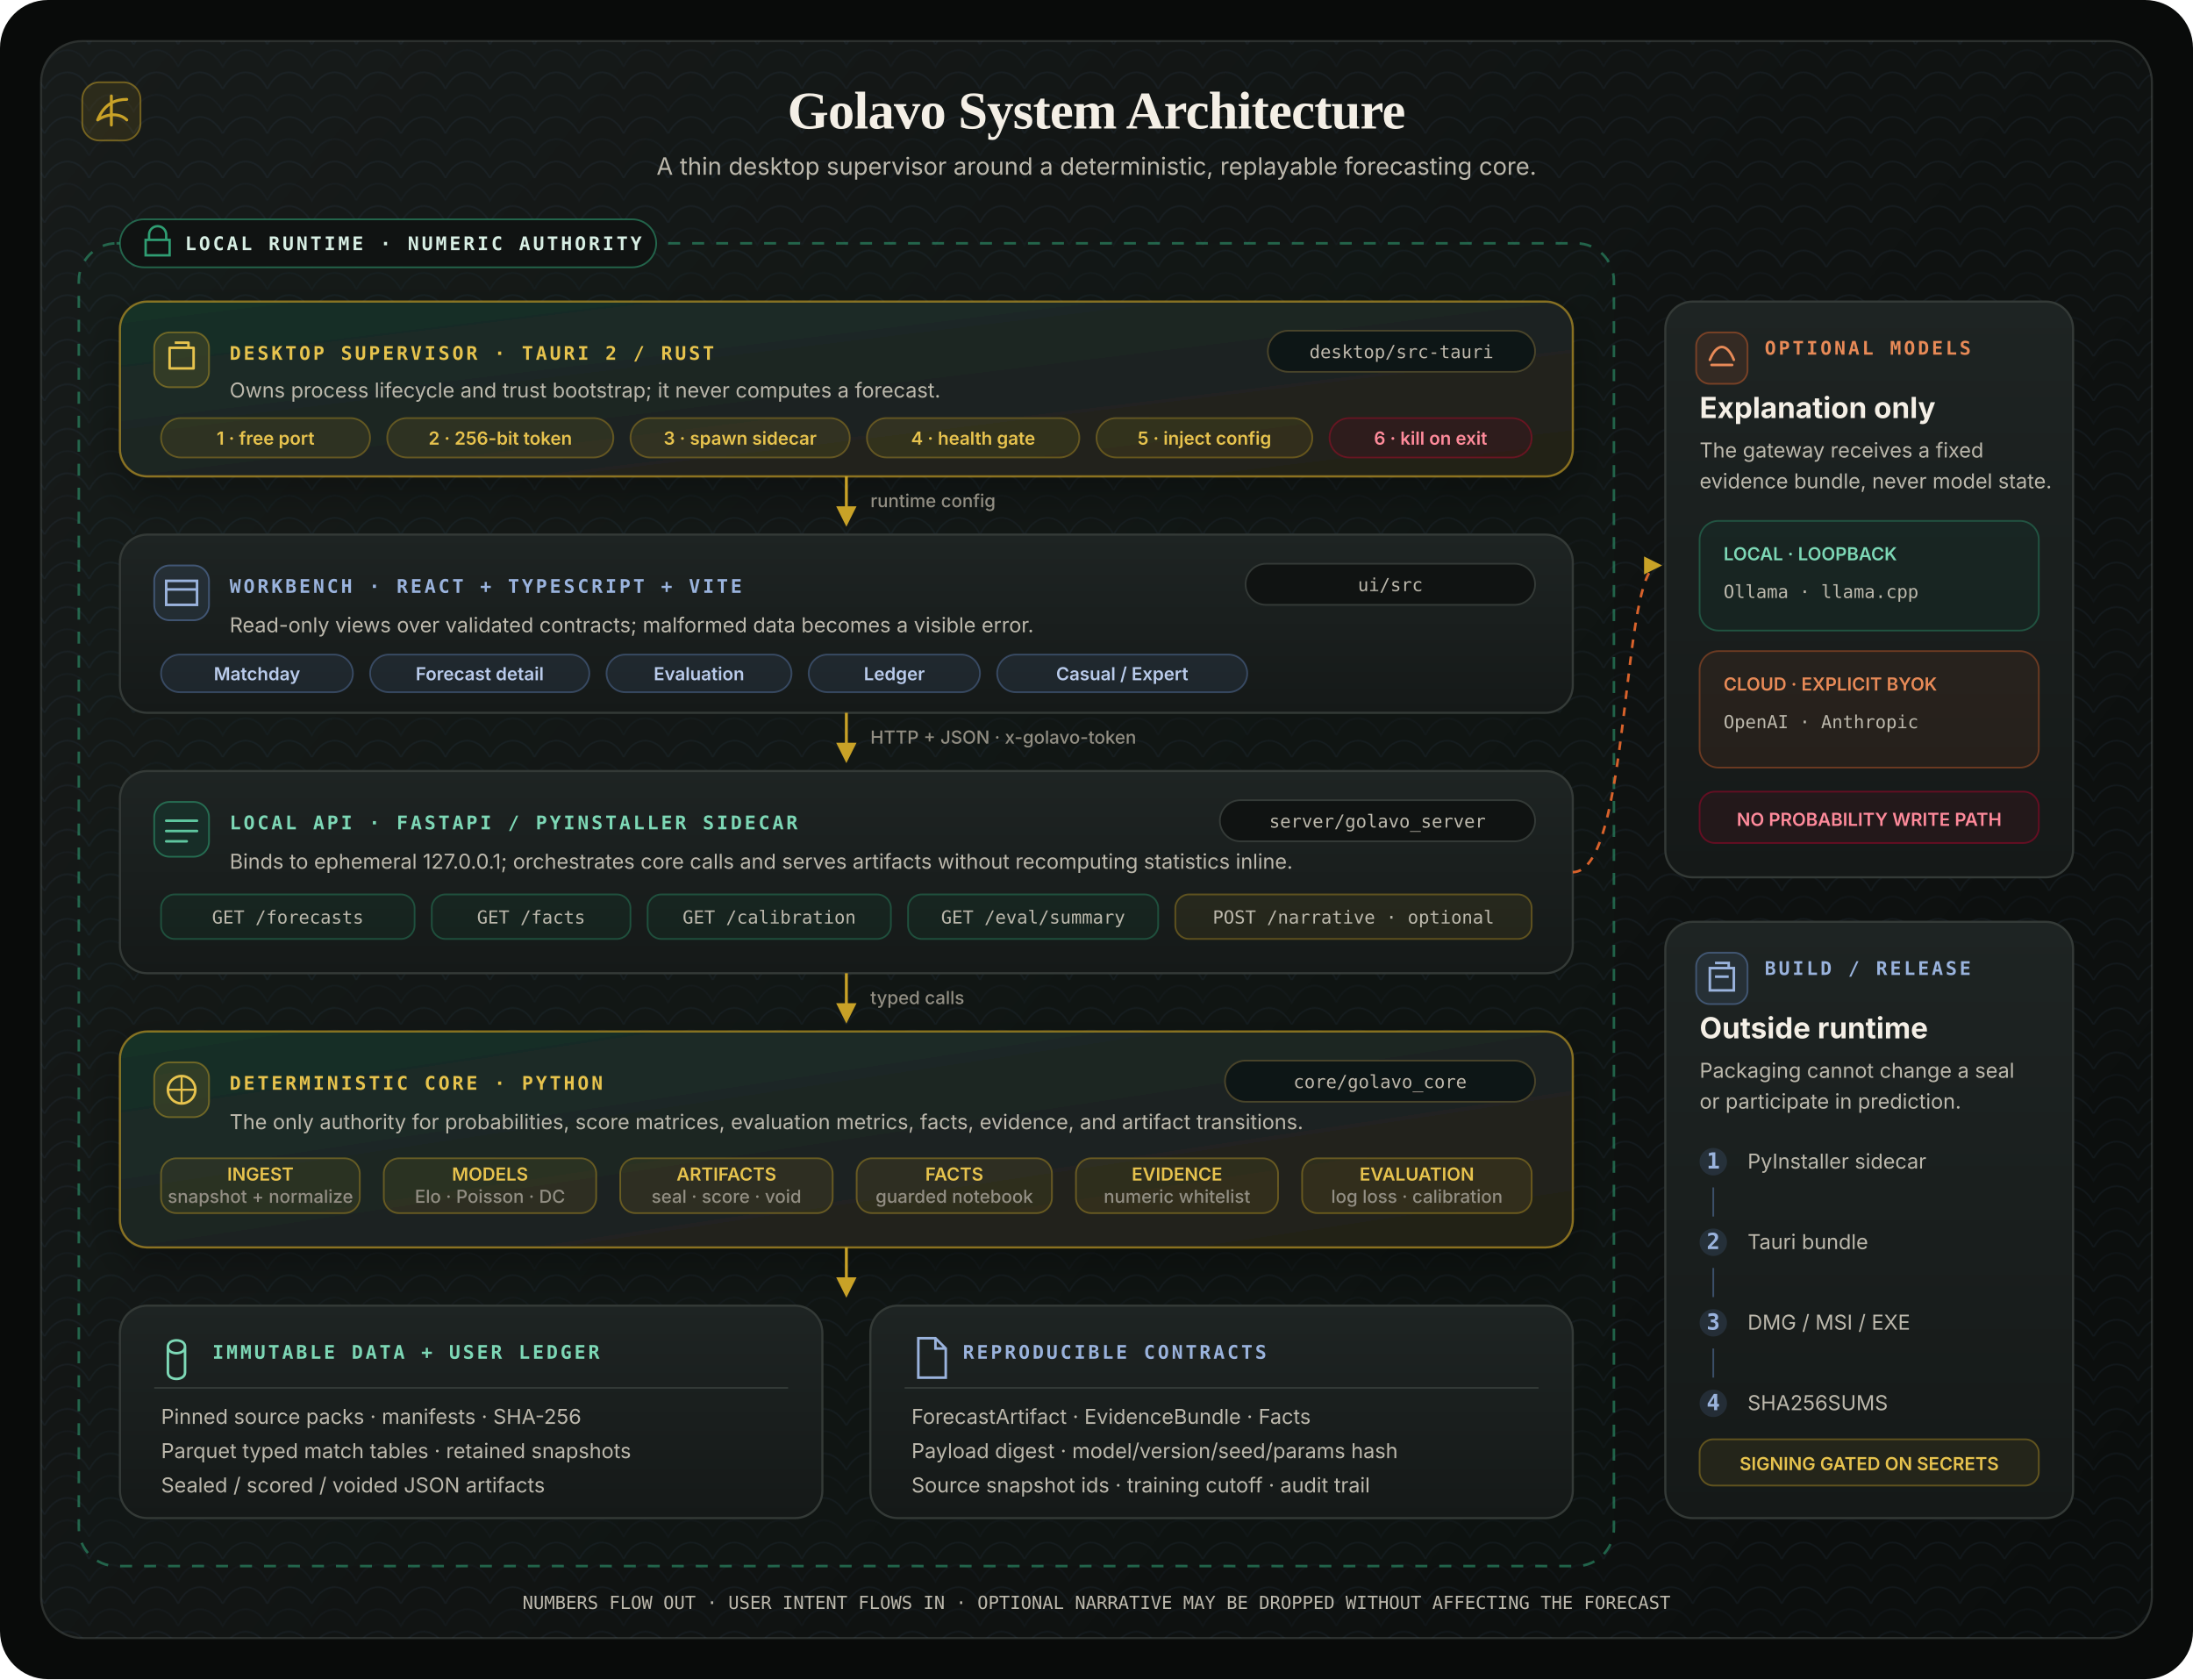
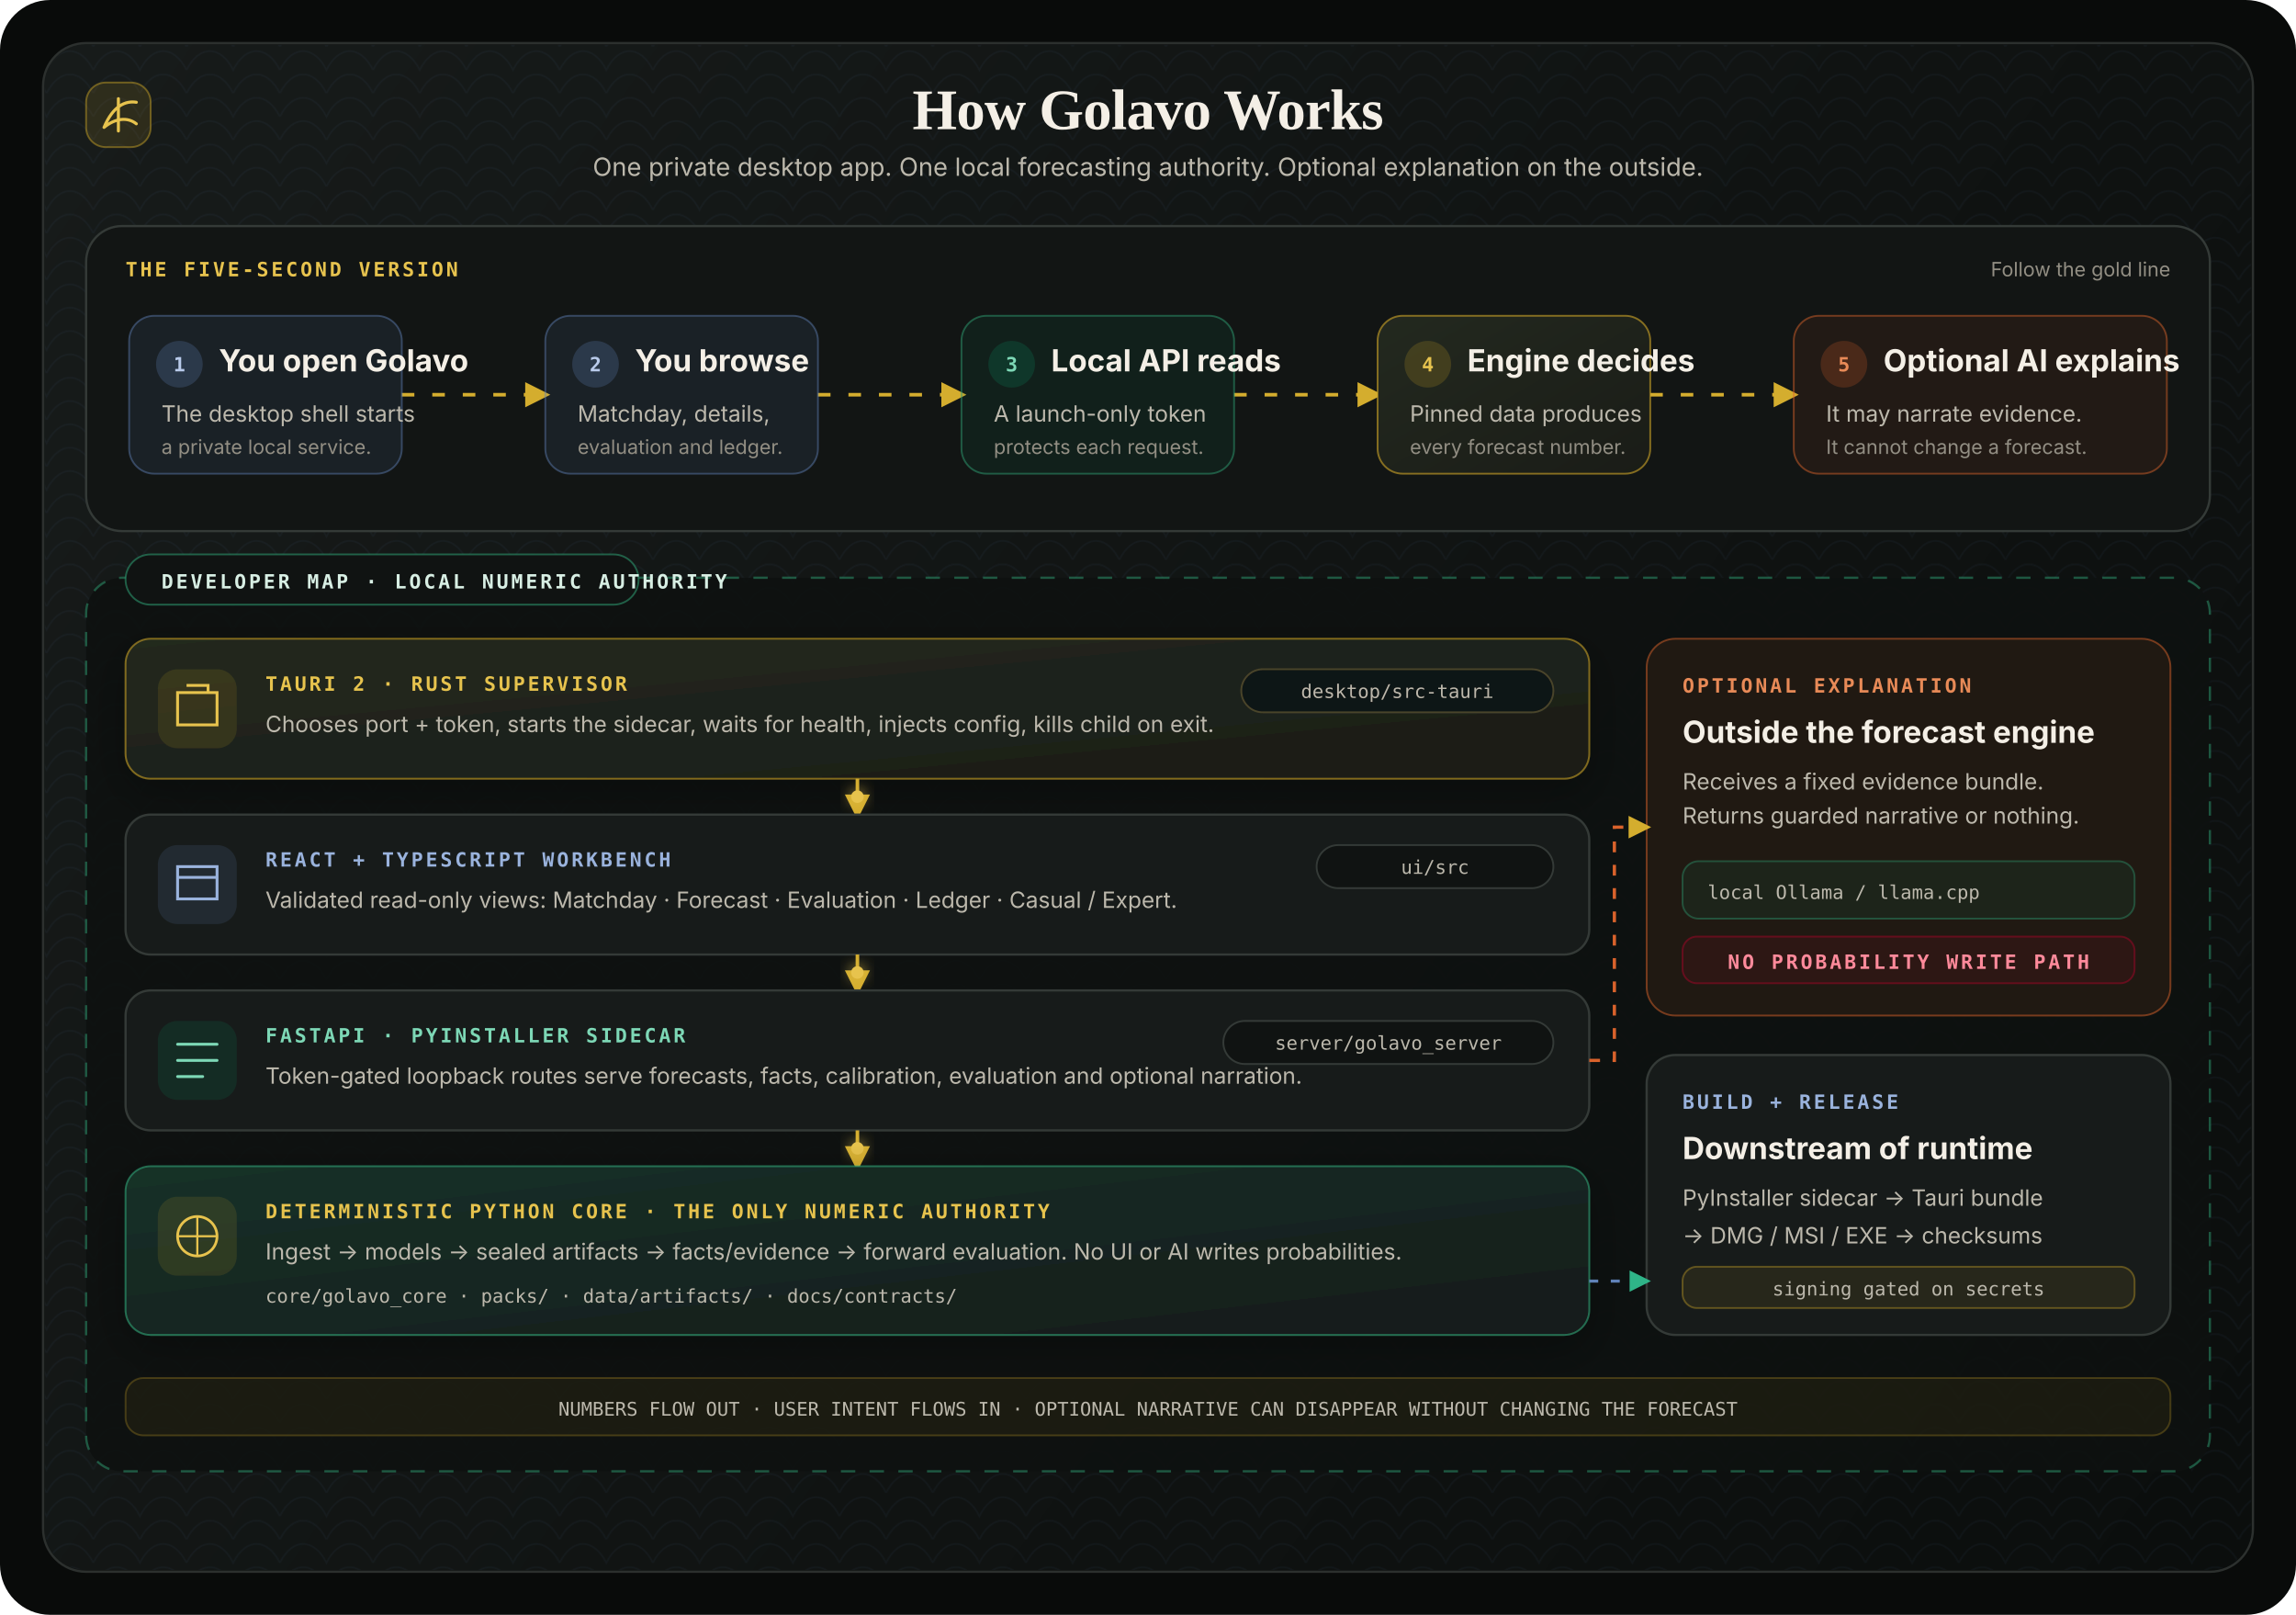
- <svg xmlns="http://www.w3.org/2000/svg" width="1280" height="980" viewBox="0 0 1280 980" fill="none" role="img" aria-labelledby="title desc">
+ <svg xmlns="http://www.w3.org/2000/svg" width="1280" height="900" viewBox="0 0 1280 900" role="img" aria-labelledby="title desc">
  <defs>
-     <linearGradient id="bg" x1="40" y1="20" x2="1220" y2="960" gradientUnits="userSpaceOnUse">
+     <linearGradient id="bg" x1="40" y1="28" x2="1240" y2="872" gradientUnits="userSpaceOnUse">
      <stop stop-color="#171B1A" />
-       <stop offset="0.56" stop-color="#101312" />
+       <stop offset=".58" stop-color="#101312" />
      <stop offset="1" stop-color="#0B0E0D" />
    </linearGradient>
-     <linearGradient id="card" x1="0" y1="0" x2="0" y2="1">
-       <stop stop-color="#1E2423" />
-       <stop offset="1" stop-color="#151918" />
+     <linearGradient id="goldCard" x1="0" y1="0" x2="1" y2="1">
+       <stop stop-color="#23291F" />
+       <stop offset="1" stop-color="#1A1C17" />
    </linearGradient>
-     <linearGradient id="hero" x1="0" y1="0" x2="1" y2="1">
+     <linearGradient id="greenCard" x1="0" y1="0" x2="1" y2="1">
      <stop stop-color="#173128" />
-       <stop offset="0.52" stop-color="#1E2423" />
-       <stop offset="1" stop-color="#242116" />
-     </linearGradient>
-     <linearGradient id="goldLine" x1="0" y1="0" x2="1" y2="0">
-       <stop stop-color="#C9A227" stop-opacity="0" />
-       <stop offset="0.5" stop-color="#C9A227" />
-       <stop offset="1" stop-color="#C9A227" stop-opacity="0" />
+       <stop offset="1" stop-color="#171B1A" />
    </linearGradient>
    <pattern id="waves" width="52" height="26" patternUnits="userSpaceOnUse">
-       <path d="M0 26C6 13 19 13 26 26C33 13 46 13 52 26" stroke="#6082B8" stroke-opacity="0.08" stroke-width="1" />
-       <path d="M0 13C6 0 19 0 26 13C33 0 46 0 52 13" stroke="#6082B8" stroke-opacity="0.05" stroke-width="1" />
+       <path d="M0 26C7 12 19 12 26 26C33 12 45 12 52 26M0 13C7-1 19-1 26 13C33-1 45-1 52 13" fill="none" stroke="#6082B8" stroke-opacity=".055" />
    </pattern>
-     <filter id="shadow" x="-20%" y="-20%" width="140%" height="150%">
-       <feDropShadow dx="0" dy="10" stdDeviation="12" flood-color="#000000" flood-opacity="0.28" />
+     <filter id="shadow" x="-20%" y="-20%" width="140%" height="160%">
+       <feDropShadow dx="0" dy="8" stdDeviation="12" flood-color="#000" flood-opacity=".28" />
    </filter>
-     <marker id="arrowGold" viewBox="0 0 10 10" refX="8" refY="5" markerWidth="7" markerHeight="7" orient="auto-start-reverse">
-       <path d="M0 0L10 5L0 10Z" fill="#C9A227" />
+     <filter id="glow" x="-80%" y="-80%" width="260%" height="260%">
+       <feGaussianBlur stdDeviation="4" result="b" />
+       <feMerge>
+         <feMergeNode in="b" />
+         <feMergeNode in="SourceGraphic" />
+       </feMerge>
+     </filter>
+     <marker id="arrowGold" viewBox="0 0 10 10" refX="8" refY="5" markerWidth="7" markerHeight="7" orient="auto">
+       <path d="M0 0L10 5L0 10Z" fill="#D4AD2E" />
    </marker>
-     <marker id="arrowGreen" viewBox="0 0 10 10" refX="8" refY="5" markerWidth="7" markerHeight="7" orient="auto-start-reverse">
-       <path d="M0 0L10 5L0 10Z" fill="#2F9E73" />
+     <marker id="arrowGreen" viewBox="0 0 10 10" refX="8" refY="5" markerWidth="7" markerHeight="7" orient="auto">
+       <path d="M0 0L10 5L0 10Z" fill="#2FB488" />
    </marker>
    <style>
-       .title{font:600 31px ui-serif,Georgia,"Times New Roman",serif;letter-spacing:-.4px;fill:#F4EFE6}.subtitle{font:400 14px -apple-system,BlinkMacSystemFont,"Segoe UI",sans-serif;fill:#BCB8AC}.eyebrow{font:700 11px ui-monospace,"SF Mono",Menlo,monospace;letter-spacing:1.5px}.heading{font:650 17px -apple-system,BlinkMacSystemFont,"Segoe UI",sans-serif;fill:#F4EFE6}.body{font:400 12px -apple-system,BlinkMacSystemFont,"Segoe UI",sans-serif;fill:#BCB8AC}.small{font:450 10.5px -apple-system,BlinkMacSystemFont,"Segoe UI",sans-serif;fill:#928E83}.mono{font:500 10.5px ui-monospace,"SF Mono",Menlo,monospace;fill:#BCB8AC}.chip{font:600 10.5px -apple-system,BlinkMacSystemFont,"Segoe UI",sans-serif}.num{font:700 13px ui-monospace,"SF Mono",Menlo,monospace}.card{fill:url(#card);stroke:#343A37;stroke-width:1.25}.rule{stroke:#343A37;stroke-width:1}.edge{fill:none;stroke:#C9A227;stroke-width:1.7;marker-end:url(#arrowGold)}
+       .title{font:600 32px Georgia,"Times New Roman",serif;letter-spacing:-.35px;fill:#F4EFE6}.sub{font:400 14px -apple-system,BlinkMacSystemFont,"Segoe UI",sans-serif;fill:#BCB8AC}.kicker{font:700 11px ui-monospace,"SF Mono",Menlo,monospace;letter-spacing:1.5px}.head{font:650 17px -apple-system,BlinkMacSystemFont,"Segoe UI",sans-serif;fill:#F4EFE6}.body{font:400 12.5px -apple-system,BlinkMacSystemFont,"Segoe UI",sans-serif;fill:#BCB8AC}.small{font:400 11px -apple-system,BlinkMacSystemFont,"Segoe UI",sans-serif;fill:#928E83}.mono{font:500 10.5px ui-monospace,"SF Mono",Menlo,monospace;fill:#BCB8AC}.step{font:700 11px -apple-system,BlinkMacSystemFont,"Segoe UI",sans-serif;fill:#101312}.card{fill:#171B1A;stroke:#343A37;stroke-width:1.25}.flow{fill:none;stroke:#D4AD2E;stroke-width:2;marker-end:url(#arrowGold)}.signal{fill:none;stroke:#D4AD2E;stroke-width:2;stroke-dasharray:7 10;animation:travel 3.6s linear infinite}.pulse{animation:pulse 2.4s ease-in-out infinite;transform-box:fill-box;transform-origin:center}.delay1{animation-delay:.5s}.delay2{animation-delay:1s}.delay3{animation-delay:1.5s}.delay4{animation-delay:2s}@keyframes travel{to{stroke-dashoffset:-68}}@keyframes pulse{0%,70%,100%{opacity:.35}35%{opacity:1}}@media(prefers-reduced-motion:reduce){.signal,.pulse{animation:none}.pulse{opacity:.72}}
    </style>
  </defs>
-   <rect width="1280" height="980" rx="28" fill="#090B0A" />
-   <rect x="24" y="24" width="1232" height="932" rx="24" fill="url(#bg)" stroke="#2C302E" stroke-width="1.25" />
-   <rect x="24" y="24" width="1232" height="932" rx="24" fill="url(#waves)" />
-   <path d="M410 125H870" stroke="url(#goldLine)" stroke-width="1.5" />
-   <g transform="translate(48 48)">
-     <rect width="34" height="34" rx="10" fill="#C9A227" fill-opacity=".12" stroke="#C9A227" stroke-opacity=".5" />
-     <path d="M9 22C13 12 20 10 26 10M9 22C15 18 22 18 26 22M17 8V25" stroke="#C9A227" stroke-width="1.7" stroke-linecap="round" />
+   <rect width="1280" height="900" rx="28" fill="#090B0A" />
+   <rect x="24" y="24" width="1232" height="852" rx="24" fill="url(#bg)" stroke="#2C302E" stroke-width="1.25" />
+   <rect x="25" y="25" width="1230" height="850" rx="23" fill="url(#waves)" />
+   <g transform="translate(48 46)">
+     <rect width="36" height="36" rx="11" fill="#C9A227" fill-opacity=".13" stroke="#C9A227" stroke-opacity=".48" />
+     <path d="M10 25c5-12 12-15 18-14M10 25c6-5 13-6 18-2M18 9v18" fill="none" stroke="#E7C34E" stroke-width="1.7" stroke-linecap="round" />
  </g>
-   <text x="640" y="75" text-anchor="middle" class="title">Golavo System Architecture</text>
-   <text x="640" y="102" text-anchor="middle" class="subtitle">A thin desktop supervisor around a deterministic, replayable forecasting core.</text>
-   <rect x="46" y="142" width="896" height="772" rx="22" fill="#0B6E4F" fill-opacity=".025" stroke="#2F9E73" stroke-opacity=".58" stroke-width="1.5" stroke-dasharray="7 7" />
-   <rect x="70" y="128" width="313" height="28" rx="14" fill="#101312" stroke="#2F9E73" stroke-opacity=".58" />
-   <path d="M87 140v-3a5 5 0 0110 0v3M85 140h14v9H85z" stroke="#2F9E73" stroke-width="1.4" />
-   <text x="108" y="146" class="eyebrow" fill="#D8EFE4">LOCAL RUNTIME · NUMERIC AUTHORITY</text>
-   <g transform="translate(70 176)" filter="url(#shadow)">
-     <rect width="848" height="102" rx="16" fill="url(#hero)" stroke="#C9A227" stroke-opacity=".62" stroke-width="1.25" />
-     <rect x="20" y="18" width="32" height="32" rx="9" fill="#C9A227" fill-opacity=".13" stroke="#C9A227" stroke-opacity=".45" />
-     <path d="M29 27h14v12H29zM32 24h8v3" stroke="#E7C34E" stroke-width="1.5" stroke-linejoin="round" />
-     <text x="64" y="34" class="eyebrow" fill="#E7C34E">DESKTOP SUPERVISOR · TAURI 2 / RUST</text>
-     <text x="64" y="56" class="body">Owns process lifecycle and trust bootstrap; it never computes a forecast.</text>
-     <rect x="670" y="17" width="156" height="24" rx="12" fill="#101312" stroke="#49442B" />
-     <text x="748" y="33" text-anchor="middle" class="mono">desktop/src-tauri</text>
-     <g transform="translate(24 68)">
-       <rect width="122" height="23" rx="11.5" fill="#C9A227" fill-opacity=".1" stroke="#C9A227" stroke-opacity=".38" />
-       <text x="61" y="15.5" text-anchor="middle" class="chip" fill="#E7C34E">1 · free port</text>
-       <rect x="132" width="132" height="23" rx="11.5" fill="#C9A227" fill-opacity=".1" stroke="#C9A227" stroke-opacity=".38" />
-       <text x="198" y="15.5" text-anchor="middle" class="chip" fill="#E7C34E">2 · 256-bit token</text>
-       <rect x="274" width="128" height="23" rx="11.5" fill="#C9A227" fill-opacity=".1" stroke="#C9A227" stroke-opacity=".38" />
-       <text x="338" y="15.5" text-anchor="middle" class="chip" fill="#E7C34E">3 · spawn sidecar</text>
-       <rect x="412" width="124" height="23" rx="11.5" fill="#C9A227" fill-opacity=".1" stroke="#C9A227" stroke-opacity=".38" />
-       <text x="474" y="15.5" text-anchor="middle" class="chip" fill="#E7C34E">4 · health gate</text>
-       <rect x="546" width="126" height="23" rx="11.5" fill="#C9A227" fill-opacity=".1" stroke="#C9A227" stroke-opacity=".38" />
-       <text x="609" y="15.5" text-anchor="middle" class="chip" fill="#E7C34E">5 · inject config</text>
-       <rect x="682" width="118" height="23" rx="11.5" fill="#BC002D" fill-opacity=".08" stroke="#BC002D" stroke-opacity=".42" />
-       <text x="741" y="15.5" text-anchor="middle" class="chip" fill="#FF8A9B">6 · kill on exit</text>
+   <text x="640" y="72" text-anchor="middle" class="title">How Golavo Works</text>
+   <text x="640" y="98" text-anchor="middle" class="sub">One private desktop app. One local forecasting authority. Optional explanation on the outside.</text>
+   <g transform="translate(48 126)">
+     <rect width="1184" height="170" rx="20" fill="#121514" stroke="#343A37" stroke-width="1.25" />
+     <text x="22" y="28" class="kicker" fill="#E7C34E">THE FIVE-SECOND VERSION</text>
+     <text x="1162" y="28" text-anchor="end" class="small">Follow the gold line</text>
+     <path d="M176 94H256" class="flow signal" />
+     <path d="M408 94H488" class="flow signal" />
+     <path d="M640 94H720" class="flow signal" />
+     <path d="M872 94H952" class="flow signal" />
+     <g transform="translate(24 50)">
+       <rect width="152" height="88" rx="14" fill="#6082B8" fill-opacity=".11" stroke="#6082B8" stroke-opacity=".45" />
+       <circle cx="28" cy="27" r="13" fill="#6082B8" fill-opacity=".25" />
+       <text x="28" y="31" text-anchor="middle" class="kicker" fill="#B9CBEB">1</text>
+       <text x="50" y="31" class="head">You open Golavo</text>
+       <text x="18" y="59" class="body">The desktop shell starts</text>
+       <text x="18" y="77" class="small">a private local service.</text>
+     </g>
+     <g transform="translate(256 50)">
+       <rect width="152" height="88" rx="14" fill="#6082B8" fill-opacity=".11" stroke="#6082B8" stroke-opacity=".45" />
+       <circle cx="28" cy="27" r="13" fill="#6082B8" fill-opacity=".25" />
+       <text x="28" y="31" text-anchor="middle" class="kicker" fill="#B9CBEB">2</text>
+       <text x="50" y="31" class="head">You browse</text>
+       <text x="18" y="59" class="body">Matchday, details,</text>
+       <text x="18" y="77" class="small">evaluation and ledger.</text>
+     </g>
+     <g transform="translate(488 50)">
+       <rect width="152" height="88" rx="14" fill="#0B6E4F" fill-opacity=".13" stroke="#2F9E73" stroke-opacity=".5" />
+       <circle cx="28" cy="27" r="13" fill="#0B6E4F" fill-opacity=".3" />
+       <text x="28" y="31" text-anchor="middle" class="kicker" fill="#7DD8B6">3</text>
+       <text x="50" y="31" class="head">Local API reads</text>
+       <text x="18" y="59" class="body">A launch-only token</text>
+       <text x="18" y="77" class="small">protects each request.</text>
+     </g>
+     <g transform="translate(720 50)">
+       <rect width="152" height="88" rx="14" fill="url(#goldCard)" stroke="#C9A227" stroke-opacity=".62" />
+       <circle cx="28" cy="27" r="13" fill="#C9A227" fill-opacity=".2" />
+       <text x="28" y="31" text-anchor="middle" class="kicker" fill="#E7C34E">4</text>
+       <text x="50" y="31" class="head">Engine decides</text>
+       <text x="18" y="59" class="body">Pinned data produces</text>
+       <text x="18" y="77" class="small">every forecast number.</text>
+     </g>
+     <g transform="translate(952 50)">
+       <rect width="208" height="88" rx="14" fill="#D9622B" fill-opacity=".08" stroke="#D9622B" stroke-opacity=".48" />
+       <circle cx="28" cy="27" r="13" fill="#D9622B" fill-opacity=".22" />
+       <text x="28" y="31" text-anchor="middle" class="kicker" fill="#E88A57">5</text>
+       <text x="50" y="31" class="head">Optional AI explains</text>
+       <text x="18" y="59" class="body">It may narrate evidence.</text>
+       <text x="18" y="77" class="small">It cannot change a forecast.</text>
    </g>
  </g>
-   <path d="M494 278V305" class="edge" />
-   <text x="508" y="296" class="small">runtime config</text>
-   <g transform="translate(70 312)">
-     <rect width="848" height="104" rx="16" class="card" />
-     <rect x="20" y="18" width="32" height="32" rx="9" fill="#6082B8" fill-opacity=".14" stroke="#6082B8" stroke-opacity=".52" />
-     <path d="M27 27h18v14H27zM27 32h18" stroke="#9AB3DD" stroke-width="1.5" />
-     <text x="64" y="34" class="eyebrow" fill="#9AB3DD">WORKBENCH · REACT + TYPESCRIPT + VITE</text>
-     <text x="64" y="57" class="body">Read-only views over validated contracts; malformed data becomes a visible error.</text>
-     <rect x="657" y="17" width="169" height="24" rx="12" fill="#101312" stroke="#343A37" />
-     <text x="741.5" y="33" text-anchor="middle" class="mono">ui/src</text>
-     <g transform="translate(24 70)">
-       <rect width="112" height="22" rx="11" fill="#6082B8" fill-opacity=".12" stroke="#6082B8" stroke-opacity=".42" />
-       <text x="56" y="15" text-anchor="middle" class="chip" fill="#B9CBEB">Matchday</text>
-       <rect x="122" width="128" height="22" rx="11" fill="#6082B8" fill-opacity=".12" stroke="#6082B8" stroke-opacity=".42" />
-       <text x="186" y="15" text-anchor="middle" class="chip" fill="#B9CBEB">Forecast detail</text>
-       <rect x="260" width="108" height="22" rx="11" fill="#6082B8" fill-opacity=".12" stroke="#6082B8" stroke-opacity=".42" />
-       <text x="314" y="15" text-anchor="middle" class="chip" fill="#B9CBEB">Evaluation</text>
-       <rect x="378" width="100" height="22" rx="11" fill="#6082B8" fill-opacity=".12" stroke="#6082B8" stroke-opacity=".42" />
-       <text x="428" y="15" text-anchor="middle" class="chip" fill="#B9CBEB">Ledger</text>
-       <rect x="488" width="146" height="22" rx="11" fill="#6082B8" fill-opacity=".12" stroke="#6082B8" stroke-opacity=".42" />
-       <text x="561" y="15" text-anchor="middle" class="chip" fill="#B9CBEB">Casual / Expert</text>
+   <g transform="translate(48 322)">
+     <rect width="1184" height="498" rx="20" fill="#0E1110" fill-opacity=".9" stroke="#2F9E73" stroke-opacity=".5" stroke-width="1.25" stroke-dasharray="8 8" />
+     <rect x="22" y="-13" width="286" height="28" rx="14" fill="#101312" stroke="#2F9E73" stroke-opacity=".55" />
+     <text x="42" y="6" class="kicker" fill="#D8EFE4">DEVELOPER MAP · LOCAL NUMERIC AUTHORITY</text>
+     <g transform="translate(22 34)" filter="url(#shadow)">
+       <rect width="816" height="78" rx="14" fill="url(#goldCard)" stroke="#C9A227" stroke-opacity=".58" />
+       <rect x="18" y="17" width="44" height="44" rx="11" fill="#C9A227" fill-opacity=".13" />
+       <path d="M29 30h22v18H29zM34 26h12v4" fill="none" stroke="#E7C34E" stroke-width="1.6" />
+       <text x="78" y="29" class="kicker" fill="#E7C34E">TAURI 2 · RUST SUPERVISOR</text>
+       <text x="78" y="52" class="body">Chooses port + token, starts the sidecar, waits for health, injects config, kills child on exit.</text>
+       <rect x="622" y="17" width="174" height="24" rx="12" fill="#101312" stroke="#49442B" />
+       <text x="709" y="33" text-anchor="middle" class="mono">desktop/src-tauri</text>
    </g>
+     <path d="M430 112V132" class="flow" />
+     <circle cx="430" cy="122" r="3.5" fill="#E7C34E" class="pulse" filter="url(#glow)" />
+     <g transform="translate(22 132)">
+       <rect width="816" height="78" rx="14" class="card" />
+       <rect x="18" y="17" width="44" height="44" rx="11" fill="#6082B8" fill-opacity=".15" />
+       <path d="M29 29h22v18H29zM29 35h22" fill="none" stroke="#9AB3DD" stroke-width="1.6" />
+       <text x="78" y="29" class="kicker" fill="#9AB3DD">REACT + TYPESCRIPT WORKBENCH</text>
+       <text x="78" y="52" class="body">Validated read-only views: Matchday · Forecast · Evaluation · Ledger · Casual / Expert.</text>
+       <rect x="664" y="17" width="132" height="24" rx="12" fill="#101312" stroke="#343A37" />
+       <text x="730" y="33" text-anchor="middle" class="mono">ui/src</text>
+     </g>
+     <path d="M430 210V230" class="flow" />
+     <circle cx="430" cy="220" r="3.5" fill="#E7C34E" class="pulse delay1" filter="url(#glow)" />
+     <g transform="translate(22 230)">
+       <rect width="816" height="78" rx="14" class="card" />
+       <rect x="18" y="17" width="44" height="44" rx="11" fill="#0B6E4F" fill-opacity=".2" />
+       <path d="M29 30h22M29 39h22M29 48h14" fill="none" stroke="#7DD8B6" stroke-width="1.6" stroke-linecap="round" />
+       <text x="78" y="29" class="kicker" fill="#7DD8B6">FASTAPI · PYINSTALLER SIDECAR</text>
+       <text x="78" y="52" class="body">Token-gated loopback routes serve forecasts, facts, calibration, evaluation and optional narration.</text>
+       <rect x="612" y="17" width="184" height="24" rx="12" fill="#101312" stroke="#343A37" />
+       <text x="704" y="33" text-anchor="middle" class="mono">server/golavo_server</text>
+     </g>
+     <path d="M430 308V328" class="flow" />
+     <circle cx="430" cy="318" r="3.5" fill="#E7C34E" class="pulse delay2" filter="url(#glow)" />
+     <g transform="translate(22 328)" filter="url(#shadow)">
+       <rect width="816" height="94" rx="14" fill="url(#greenCard)" stroke="#2F9E73" stroke-opacity=".62" />
+       <rect x="18" y="17" width="44" height="44" rx="11" fill="#C9A227" fill-opacity=".13" />
+       <circle cx="40" cy="39" r="11" fill="none" stroke="#E7C34E" stroke-width="1.5" />
+       <path d="M40 28v22M29 39h22" stroke="#E7C34E" stroke-width="1.2" />
+       <text x="78" y="29" class="kicker" fill="#E7C34E">DETERMINISTIC PYTHON CORE · THE ONLY NUMERIC AUTHORITY</text>
+       <text x="78" y="52" class="body">Ingest → models → sealed artifacts → facts/evidence → forward evaluation. No UI or AI writes probabilities.</text>
+       <text x="78" y="76" class="mono">core/golavo_core  ·  packs/  ·  data/artifacts/  ·  docs/contracts/</text>
+     </g>
+     <g transform="translate(870 34)">
+       <rect width="292" height="210" rx="16" fill="#201912" stroke="#D9622B" stroke-opacity=".5" />
+       <text x="20" y="30" class="kicker" fill="#E88A57">OPTIONAL EXPLANATION</text>
+       <text x="20" y="58" class="head">Outside the forecast engine</text>
+       <text x="20" y="84" class="body">Receives a fixed evidence bundle.</text>
+       <text x="20" y="103" class="body">Returns guarded narrative or nothing.</text>
+       <rect x="20" y="124" width="252" height="32" rx="9" fill="#0B6E4F" fill-opacity=".13" stroke="#2F9E73" stroke-opacity=".4" />
+       <text x="34" y="145" class="mono" fill="#7DD8B6">local Ollama / llama.cpp</text>
+       <rect x="20" y="166" width="252" height="26" rx="8" fill="#BC002D" fill-opacity=".09" stroke="#BC002D" stroke-opacity=".42" />
+       <text x="146" y="184" text-anchor="middle" class="kicker" fill="#FF8A9B">NO PROBABILITY WRITE PATH</text>
+     </g>
+     <path d="M838 269H852V139H870" fill="none" stroke="#D9622B" stroke-width="1.8" stroke-dasharray="6 7" marker-end="url(#arrowGold)" />
+     <g transform="translate(870 266)">
+       <rect width="292" height="156" rx="16" class="card" />
+       <text x="20" y="30" class="kicker" fill="#9AB3DD">BUILD + RELEASE</text>
+       <text x="20" y="58" class="head">Downstream of runtime</text>
+       <text x="20" y="84" class="body">PyInstaller sidecar → Tauri bundle</text>
+       <text x="20" y="105" class="body">→ DMG / MSI / EXE → checksums</text>
+       <rect x="20" y="118" width="252" height="23" rx="8" fill="#C9A227" fill-opacity=".09" stroke="#C9A227" stroke-opacity=".4" />
+       <text x="146" y="134" text-anchor="middle" class="mono" fill="#E7C34E">signing gated on secrets</text>
+     </g>
+     <path d="M838 392H870" fill="none" stroke="#6082B8" stroke-width="1.7" stroke-dasharray="5 7" marker-end="url(#arrowGreen)" />
+     <rect x="22" y="446" width="1140" height="32" rx="10" fill="#C9A227" fill-opacity=".07" stroke="#C9A227" stroke-opacity=".28" />
+     <text x="592" y="467" text-anchor="middle" class="mono" fill="#E7C34E">NUMBERS FLOW OUT · USER INTENT FLOWS IN · OPTIONAL NARRATIVE CAN DISAPPEAR WITHOUT CHANGING THE FORECAST</text>
  </g>
-   <path d="M494 416V443" class="edge" />
-   <text x="508" y="434" class="small">HTTP + JSON · x-golavo-token</text>
-   <g transform="translate(70 450)">
-     <rect width="848" height="118" rx="16" class="card" />
-     <rect x="20" y="18" width="32" height="32" rx="9" fill="#0B6E4F" fill-opacity=".17" stroke="#2F9E73" stroke-opacity=".58" />
-     <path d="M27 29h18M27 35h18M27 41h12" stroke="#5EC69F" stroke-width="1.5" stroke-linecap="round" />
-     <text x="64" y="34" class="eyebrow" fill="#7DD8B6">LOCAL API · FASTAPI / PYINSTALLER SIDECAR</text>
-     <text x="64" y="57" class="body">Binds to ephemeral 127.0.0.1; orchestrates core calls and serves artifacts without recomputing statistics inline.</text>
-     <rect x="642" y="17" width="184" height="24" rx="12" fill="#101312" stroke="#343A37" />
-     <text x="734" y="33" text-anchor="middle" class="mono">server/golavo_server</text>
-     <g transform="translate(24 72)">
-       <rect width="148" height="26" rx="8" fill="#0B6E4F" fill-opacity=".1" stroke="#2F9E73" stroke-opacity=".38" />
-       <text x="74" y="17" text-anchor="middle" class="mono">GET /forecasts</text>
-       <rect x="158" width="116" height="26" rx="8" fill="#0B6E4F" fill-opacity=".1" stroke="#2F9E73" stroke-opacity=".38" />
-       <text x="216" y="17" text-anchor="middle" class="mono">GET /facts</text>
-       <rect x="284" width="142" height="26" rx="8" fill="#0B6E4F" fill-opacity=".1" stroke="#2F9E73" stroke-opacity=".38" />
-       <text x="355" y="17" text-anchor="middle" class="mono">GET /calibration</text>
-       <rect x="436" width="146" height="26" rx="8" fill="#0B6E4F" fill-opacity=".1" stroke="#2F9E73" stroke-opacity=".38" />
-       <text x="509" y="17" text-anchor="middle" class="mono">GET /eval/summary</text>
-       <rect x="592" width="208" height="26" rx="8" fill="#C9A227" fill-opacity=".08" stroke="#C9A227" stroke-opacity=".38" />
-       <text x="696" y="17" text-anchor="middle" class="mono" fill="#E7C34E">POST /narrative · optional</text>
-     </g>
-   </g>
-   <path d="M494 568V595" class="edge" />
-   <text x="508" y="586" class="small">typed calls</text>
-   <g transform="translate(70 602)" filter="url(#shadow)">
-     <rect width="848" height="126" rx="16" fill="url(#hero)" stroke="#C9A227" stroke-opacity=".62" stroke-width="1.25" />
-     <rect x="20" y="18" width="32" height="32" rx="9" fill="#C9A227" fill-opacity=".13" stroke="#C9A227" stroke-opacity=".45" />
-     <circle cx="36" cy="34" r="8" stroke="#E7C34E" stroke-width="1.5" />
-     <path d="M36 26v16M28 34h16" stroke="#E7C34E" stroke-width="1.2" />
-     <text x="64" y="34" class="eyebrow" fill="#E7C34E">DETERMINISTIC CORE · PYTHON</text>
-     <text x="64" y="57" class="body">The only authority for probabilities, score matrices, evaluation metrics, facts, evidence, and artifact transitions.</text>
-     <rect x="645" y="17" width="181" height="24" rx="12" fill="#101312" stroke="#49442B" />
-     <text x="735.5" y="33" text-anchor="middle" class="mono">core/golavo_core</text>
-     <g transform="translate(24 74)">
-       <rect width="116" height="32" rx="9" fill="#C9A227" fill-opacity=".09" stroke="#C9A227" stroke-opacity=".4" />
-       <text x="58" y="13" text-anchor="middle" class="chip" fill="#E7C34E">INGEST</text>
-       <text x="58" y="26" text-anchor="middle" class="small">snapshot + normalize</text>
-       <rect x="130" width="124" height="32" rx="9" fill="#C9A227" fill-opacity=".09" stroke="#C9A227" stroke-opacity=".4" />
-       <text x="192" y="13" text-anchor="middle" class="chip" fill="#E7C34E">MODELS</text>
-       <text x="192" y="26" text-anchor="middle" class="small">Elo · Poisson · DC</text>
-       <rect x="268" width="124" height="32" rx="9" fill="#C9A227" fill-opacity=".09" stroke="#C9A227" stroke-opacity=".4" />
-       <text x="330" y="13" text-anchor="middle" class="chip" fill="#E7C34E">ARTIFACTS</text>
-       <text x="330" y="26" text-anchor="middle" class="small">seal · score · void</text>
-       <rect x="406" width="114" height="32" rx="9" fill="#C9A227" fill-opacity=".09" stroke="#C9A227" stroke-opacity=".4" />
-       <text x="463" y="13" text-anchor="middle" class="chip" fill="#E7C34E">FACTS</text>
-       <text x="463" y="26" text-anchor="middle" class="small">guarded notebook</text>
-       <rect x="534" width="118" height="32" rx="9" fill="#C9A227" fill-opacity=".09" stroke="#C9A227" stroke-opacity=".4" />
-       <text x="593" y="13" text-anchor="middle" class="chip" fill="#E7C34E">EVIDENCE</text>
-       <text x="593" y="26" text-anchor="middle" class="small">numeric whitelist</text>
-       <rect x="666" width="134" height="32" rx="9" fill="#C9A227" fill-opacity=".09" stroke="#C9A227" stroke-opacity=".4" />
-       <text x="733" y="13" text-anchor="middle" class="chip" fill="#E7C34E">EVALUATION</text>
-       <text x="733" y="26" text-anchor="middle" class="small">log loss · calibration</text>
-     </g>
-   </g>
-   <path d="M494 728V755" class="edge" />
-   <g transform="translate(70 762)">
-     <rect width="410" height="124" rx="16" class="card" />
-     <path d="M28 24c0-5 10-5 10 0v15c0 5-10 5-10 0zM28 24c0 5 10 5 10 0" stroke="#7DD8B6" stroke-width="1.5" />
-     <text x="54" y="31" class="eyebrow" fill="#7DD8B6">IMMUTABLE DATA + USER LEDGER</text>
-     <path d="M20 48H390" class="rule" />
-     <text x="24" y="69" class="body">Pinned source packs · manifests · SHA-256</text>
-     <text x="24" y="89" class="body">Parquet typed match tables · retained snapshots</text>
-     <text x="24" y="109" class="body">Sealed / scored / voided JSON artifacts</text>
-   </g>
-   <g transform="translate(508 762)">
-     <rect width="410" height="124" rx="16" class="card" />
-     <path d="M28 19h10l6 6v17H28zM38 19v6h6" stroke="#9AB3DD" stroke-width="1.5" />
-     <text x="54" y="31" class="eyebrow" fill="#9AB3DD">REPRODUCIBLE CONTRACTS</text>
-     <path d="M20 48H390" class="rule" />
-     <text x="24" y="69" class="body">ForecastArtifact · EvidenceBundle · Facts</text>
-     <text x="24" y="89" class="body">Payload digest · model/version/seed/params hash</text>
-     <text x="24" y="109" class="body">Source snapshot ids · training cutoff · audit trail</text>
-   </g>
-   <g transform="translate(972 176)">
-     <rect width="238" height="336" rx="16" class="card" />
-     <rect x="18" y="18" width="30" height="30" rx="8" fill="#D9622B" fill-opacity=".12" stroke="#D9622B" stroke-opacity=".45" />
-     <path d="M26 34c4-10 10-10 14 0M27 37h12" stroke="#E88A57" stroke-width="1.5" stroke-linecap="round" />
-     <text x="58" y="31" class="eyebrow" fill="#E88A57">OPTIONAL MODELS</text>
-     <text x="20" y="68" class="heading">Explanation only</text>
-     <text x="20" y="91" class="body">The gateway receives a fixed</text>
-     <text x="20" y="109" class="body">evidence bundle, never model state.</text>
-     <rect x="20" y="128" width="198" height="64" rx="11" fill="#0B6E4F" fill-opacity=".09" stroke="#2F9E73" stroke-opacity=".4" />
-     <text x="34" y="151" class="chip" fill="#7DD8B6">LOCAL · LOOPBACK</text>
-     <text x="34" y="173" class="mono">Ollama · llama.cpp</text>
-     <rect x="20" y="204" width="198" height="68" rx="11" fill="#D9622B" fill-opacity=".08" stroke="#D9622B" stroke-opacity=".4" />
-     <text x="34" y="227" class="chip" fill="#E88A57">CLOUD · EXPLICIT BYOK</text>
-     <text x="34" y="249" class="mono">OpenAI · Anthropic</text>
-     <rect x="20" y="286" width="198" height="30" rx="9" fill="#BC002D" fill-opacity=".08" stroke="#BC002D" stroke-opacity=".45" />
-     <text x="119" y="306" text-anchor="middle" class="chip" fill="#FF8A9B">NO PROBABILITY WRITE PATH</text>
-   </g>
-   <path d="M918 509C952 509 946 330 968 330" stroke="#D9622B" stroke-width="1.5" stroke-dasharray="5 5" fill="none" marker-end="url(#arrowGold)" />
-   <g transform="translate(972 538)">
-     <rect width="238" height="348" rx="16" class="card" />
-     <rect x="18" y="18" width="30" height="30" rx="8" fill="#6082B8" fill-opacity=".14" stroke="#6082B8" stroke-opacity=".5" />
-     <path d="M26 27h14v13H26zM29 24h8v3M29 32h8" stroke="#9AB3DD" stroke-width="1.5" />
-     <text x="58" y="31" class="eyebrow" fill="#9AB3DD">BUILD / RELEASE</text>
-     <text x="20" y="68" class="heading">Outside runtime</text>
-     <text x="20" y="91" class="body">Packaging cannot change a seal</text>
-     <text x="20" y="109" class="body">or participate in prediction.</text>
-     <g transform="translate(20 132)">
-       <circle cx="8" cy="8" r="8" fill="#6082B8" fill-opacity=".18" />
-       <text x="8" y="12" text-anchor="middle" class="num" fill="#9AB3DD">1</text>
-       <text x="28" y="12" class="body">PyInstaller sidecar</text>
-       <path d="M8 23V40" stroke="#6082B8" stroke-opacity=".5" />
-       <circle cx="8" cy="55" r="8" fill="#6082B8" fill-opacity=".18" />
-       <text x="8" y="59" text-anchor="middle" class="num" fill="#9AB3DD">2</text>
-       <text x="28" y="59" class="body">Tauri bundle</text>
-       <path d="M8 70V87" stroke="#6082B8" stroke-opacity=".5" />
-       <circle cx="8" cy="102" r="8" fill="#6082B8" fill-opacity=".18" />
-       <text x="8" y="106" text-anchor="middle" class="num" fill="#9AB3DD">3</text>
-       <text x="28" y="106" class="body">DMG / MSI / EXE</text>
-       <path d="M8 117V134" stroke="#6082B8" stroke-opacity=".5" />
-       <circle cx="8" cy="149" r="8" fill="#6082B8" fill-opacity=".18" />
-       <text x="8" y="153" text-anchor="middle" class="num" fill="#9AB3DD">4</text>
-       <text x="28" y="153" class="body">SHA256SUMS</text>
-     </g>
-     <rect x="20" y="302" width="198" height="27" rx="8" fill="#C9A227" fill-opacity=".08" stroke="#C9A227" stroke-opacity=".4" />
-     <text x="119" y="320" text-anchor="middle" class="chip" fill="#E7C34E">SIGNING GATED ON SECRETS</text>
-   </g>
-   <text x="640" y="939" text-anchor="middle" class="mono" fill="#928E83">NUMBERS FLOW OUT · USER INTENT FLOWS IN · OPTIONAL NARRATIVE MAY BE DROPPED WITHOUT AFFECTING THE FORECAST</text>
</svg>
